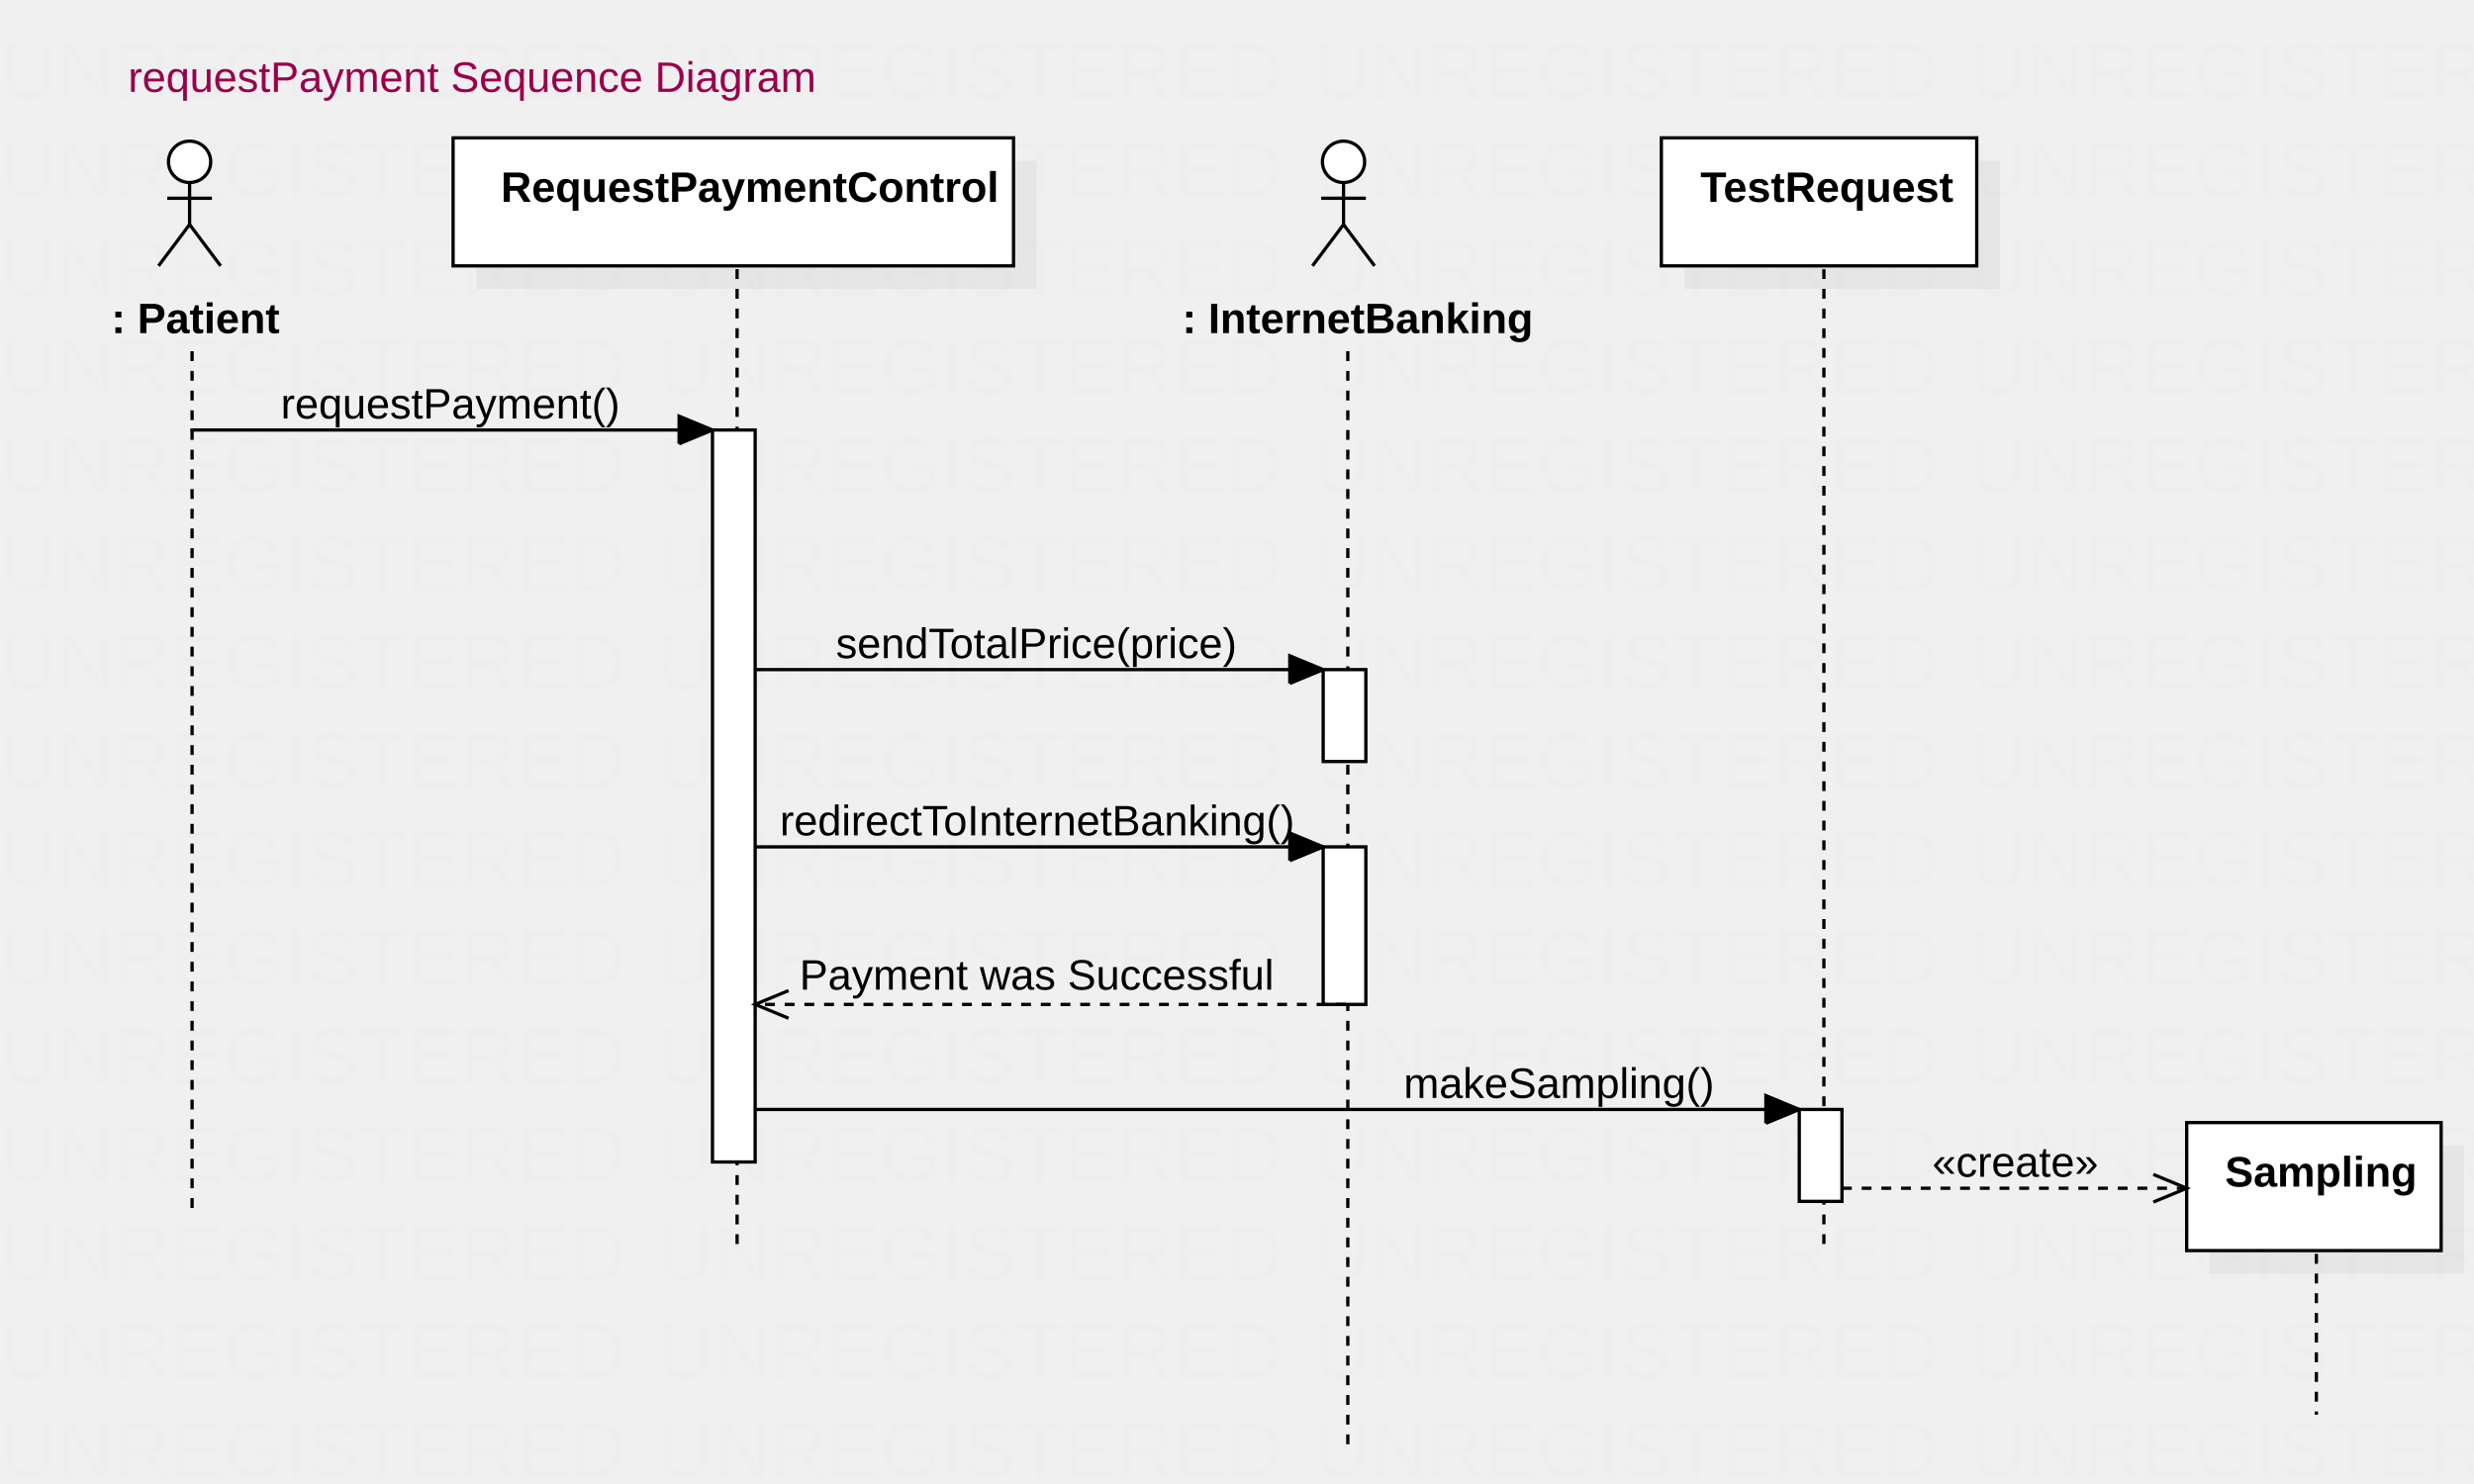
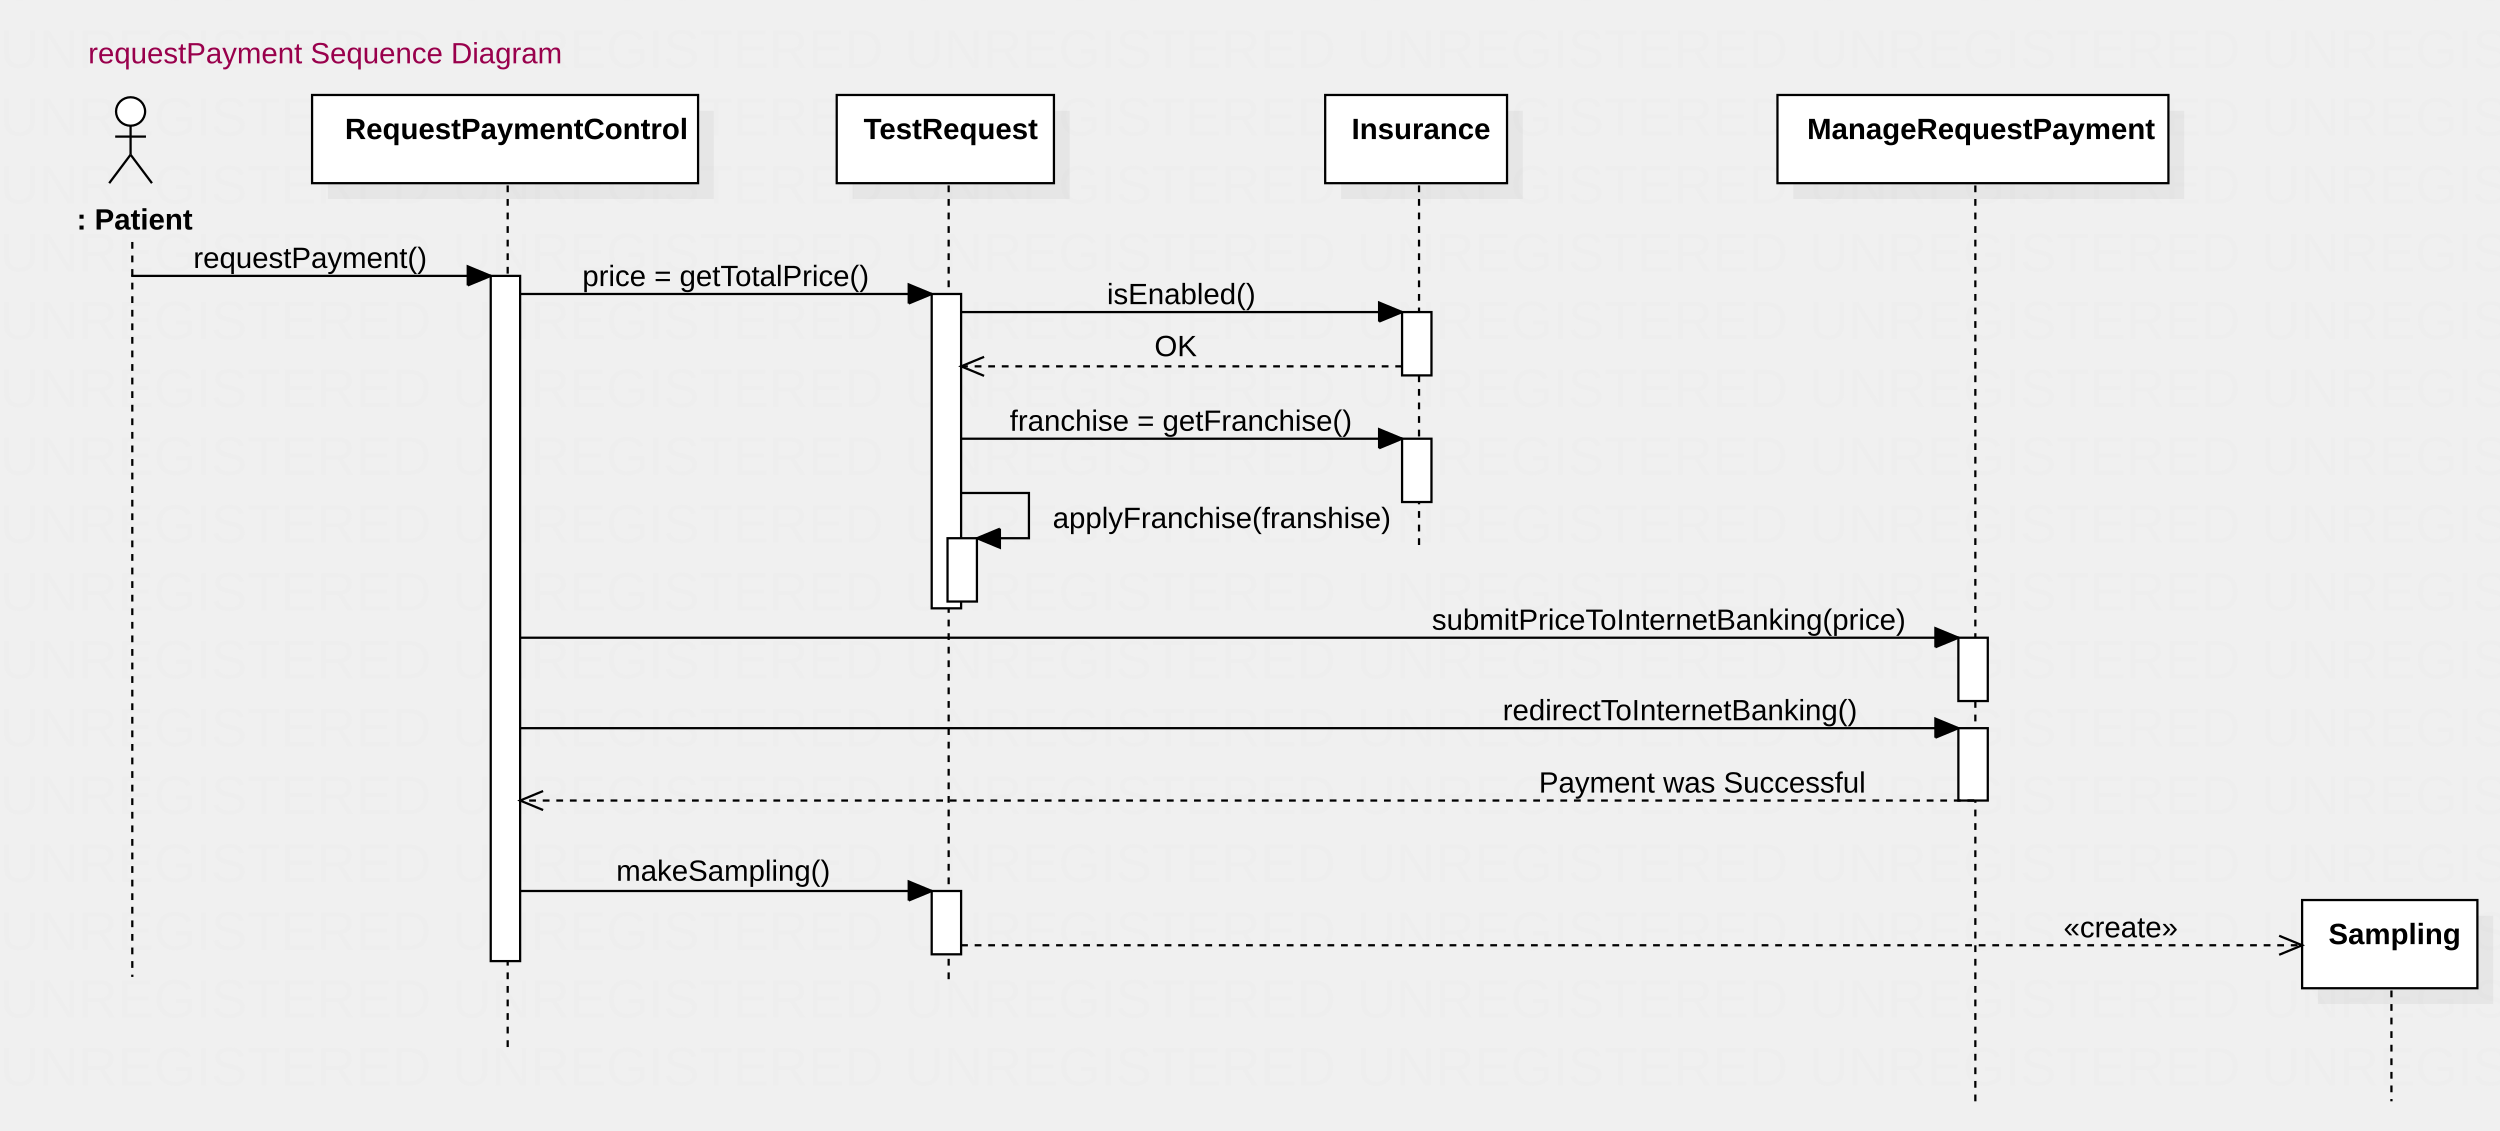
- <svg xmlns="http://www.w3.org/2000/svg" version="1.1" width="753.506" height="452">
+ <svg xmlns="http://www.w3.org/2000/svg" version="1.1" width="1105.506" height="500">
  <defs />
  <g>
    <text fill="#eeeeee" stroke="none" font-family="Arial" font-size="24px" font-style="normal" font-weight="normal" text-decoration="none" x="0" y="0">UNREGISTERED</text>
    <text fill="#eeeeee" stroke="none" font-family="Arial" font-size="24px" font-style="normal" font-weight="normal" text-decoration="none" x="0" y="30">UNREGISTERED</text>
    <text fill="#eeeeee" stroke="none" font-family="Arial" font-size="24px" font-style="normal" font-weight="normal" text-decoration="none" x="0" y="60">UNREGISTERED</text>
    <text fill="#eeeeee" stroke="none" font-family="Arial" font-size="24px" font-style="normal" font-weight="normal" text-decoration="none" x="0" y="90">UNREGISTERED</text>
    <text fill="#eeeeee" stroke="none" font-family="Arial" font-size="24px" font-style="normal" font-weight="normal" text-decoration="none" x="0" y="120">UNREGISTERED</text>
    <text fill="#eeeeee" stroke="none" font-family="Arial" font-size="24px" font-style="normal" font-weight="normal" text-decoration="none" x="0" y="150">UNREGISTERED</text>
    <text fill="#eeeeee" stroke="none" font-family="Arial" font-size="24px" font-style="normal" font-weight="normal" text-decoration="none" x="0" y="180">UNREGISTERED</text>
    <text fill="#eeeeee" stroke="none" font-family="Arial" font-size="24px" font-style="normal" font-weight="normal" text-decoration="none" x="0" y="210">UNREGISTERED</text>
    <text fill="#eeeeee" stroke="none" font-family="Arial" font-size="24px" font-style="normal" font-weight="normal" text-decoration="none" x="0" y="240">UNREGISTERED</text>
    <text fill="#eeeeee" stroke="none" font-family="Arial" font-size="24px" font-style="normal" font-weight="normal" text-decoration="none" x="0" y="270">UNREGISTERED</text>
    <text fill="#eeeeee" stroke="none" font-family="Arial" font-size="24px" font-style="normal" font-weight="normal" text-decoration="none" x="0" y="300">UNREGISTERED</text>
    <text fill="#eeeeee" stroke="none" font-family="Arial" font-size="24px" font-style="normal" font-weight="normal" text-decoration="none" x="0" y="330">UNREGISTERED</text>
    <text fill="#eeeeee" stroke="none" font-family="Arial" font-size="24px" font-style="normal" font-weight="normal" text-decoration="none" x="0" y="360">UNREGISTERED</text>
    <text fill="#eeeeee" stroke="none" font-family="Arial" font-size="24px" font-style="normal" font-weight="normal" text-decoration="none" x="0" y="390">UNREGISTERED</text>
    <text fill="#eeeeee" stroke="none" font-family="Arial" font-size="24px" font-style="normal" font-weight="normal" text-decoration="none" x="0" y="420">UNREGISTERED</text>
    <text fill="#eeeeee" stroke="none" font-family="Arial" font-size="24px" font-style="normal" font-weight="normal" text-decoration="none" x="0" y="450">UNREGISTERED</text>
+     <text fill="#eeeeee" stroke="none" font-family="Arial" font-size="24px" font-style="normal" font-weight="normal" text-decoration="none" x="0" y="480">UNREGISTERED</text>
    <text fill="#eeeeee" stroke="none" font-family="Arial" font-size="24px" font-style="normal" font-weight="normal" text-decoration="none" x="200" y="0">UNREGISTERED</text>
    <text fill="#eeeeee" stroke="none" font-family="Arial" font-size="24px" font-style="normal" font-weight="normal" text-decoration="none" x="200" y="30">UNREGISTERED</text>
    <text fill="#eeeeee" stroke="none" font-family="Arial" font-size="24px" font-style="normal" font-weight="normal" text-decoration="none" x="200" y="60">UNREGISTERED</text>
    <text fill="#eeeeee" stroke="none" font-family="Arial" font-size="24px" font-style="normal" font-weight="normal" text-decoration="none" x="200" y="90">UNREGISTERED</text>
    <text fill="#eeeeee" stroke="none" font-family="Arial" font-size="24px" font-style="normal" font-weight="normal" text-decoration="none" x="200" y="120">UNREGISTERED</text>
    <text fill="#eeeeee" stroke="none" font-family="Arial" font-size="24px" font-style="normal" font-weight="normal" text-decoration="none" x="200" y="150">UNREGISTERED</text>
    <text fill="#eeeeee" stroke="none" font-family="Arial" font-size="24px" font-style="normal" font-weight="normal" text-decoration="none" x="200" y="180">UNREGISTERED</text>
    <text fill="#eeeeee" stroke="none" font-family="Arial" font-size="24px" font-style="normal" font-weight="normal" text-decoration="none" x="200" y="210">UNREGISTERED</text>
    <text fill="#eeeeee" stroke="none" font-family="Arial" font-size="24px" font-style="normal" font-weight="normal" text-decoration="none" x="200" y="240">UNREGISTERED</text>
    <text fill="#eeeeee" stroke="none" font-family="Arial" font-size="24px" font-style="normal" font-weight="normal" text-decoration="none" x="200" y="270">UNREGISTERED</text>
    <text fill="#eeeeee" stroke="none" font-family="Arial" font-size="24px" font-style="normal" font-weight="normal" text-decoration="none" x="200" y="300">UNREGISTERED</text>
    <text fill="#eeeeee" stroke="none" font-family="Arial" font-size="24px" font-style="normal" font-weight="normal" text-decoration="none" x="200" y="330">UNREGISTERED</text>
    <text fill="#eeeeee" stroke="none" font-family="Arial" font-size="24px" font-style="normal" font-weight="normal" text-decoration="none" x="200" y="360">UNREGISTERED</text>
    <text fill="#eeeeee" stroke="none" font-family="Arial" font-size="24px" font-style="normal" font-weight="normal" text-decoration="none" x="200" y="390">UNREGISTERED</text>
    <text fill="#eeeeee" stroke="none" font-family="Arial" font-size="24px" font-style="normal" font-weight="normal" text-decoration="none" x="200" y="420">UNREGISTERED</text>
    <text fill="#eeeeee" stroke="none" font-family="Arial" font-size="24px" font-style="normal" font-weight="normal" text-decoration="none" x="200" y="450">UNREGISTERED</text>
+     <text fill="#eeeeee" stroke="none" font-family="Arial" font-size="24px" font-style="normal" font-weight="normal" text-decoration="none" x="200" y="480">UNREGISTERED</text>
    <text fill="#eeeeee" stroke="none" font-family="Arial" font-size="24px" font-style="normal" font-weight="normal" text-decoration="none" x="400" y="0">UNREGISTERED</text>
    <text fill="#eeeeee" stroke="none" font-family="Arial" font-size="24px" font-style="normal" font-weight="normal" text-decoration="none" x="400" y="30">UNREGISTERED</text>
    <text fill="#eeeeee" stroke="none" font-family="Arial" font-size="24px" font-style="normal" font-weight="normal" text-decoration="none" x="400" y="60">UNREGISTERED</text>
    <text fill="#eeeeee" stroke="none" font-family="Arial" font-size="24px" font-style="normal" font-weight="normal" text-decoration="none" x="400" y="90">UNREGISTERED</text>
    <text fill="#eeeeee" stroke="none" font-family="Arial" font-size="24px" font-style="normal" font-weight="normal" text-decoration="none" x="400" y="120">UNREGISTERED</text>
    <text fill="#eeeeee" stroke="none" font-family="Arial" font-size="24px" font-style="normal" font-weight="normal" text-decoration="none" x="400" y="150">UNREGISTERED</text>
    <text fill="#eeeeee" stroke="none" font-family="Arial" font-size="24px" font-style="normal" font-weight="normal" text-decoration="none" x="400" y="180">UNREGISTERED</text>
    <text fill="#eeeeee" stroke="none" font-family="Arial" font-size="24px" font-style="normal" font-weight="normal" text-decoration="none" x="400" y="210">UNREGISTERED</text>
    <text fill="#eeeeee" stroke="none" font-family="Arial" font-size="24px" font-style="normal" font-weight="normal" text-decoration="none" x="400" y="240">UNREGISTERED</text>
    <text fill="#eeeeee" stroke="none" font-family="Arial" font-size="24px" font-style="normal" font-weight="normal" text-decoration="none" x="400" y="270">UNREGISTERED</text>
    <text fill="#eeeeee" stroke="none" font-family="Arial" font-size="24px" font-style="normal" font-weight="normal" text-decoration="none" x="400" y="300">UNREGISTERED</text>
    <text fill="#eeeeee" stroke="none" font-family="Arial" font-size="24px" font-style="normal" font-weight="normal" text-decoration="none" x="400" y="330">UNREGISTERED</text>
    <text fill="#eeeeee" stroke="none" font-family="Arial" font-size="24px" font-style="normal" font-weight="normal" text-decoration="none" x="400" y="360">UNREGISTERED</text>
    <text fill="#eeeeee" stroke="none" font-family="Arial" font-size="24px" font-style="normal" font-weight="normal" text-decoration="none" x="400" y="390">UNREGISTERED</text>
    <text fill="#eeeeee" stroke="none" font-family="Arial" font-size="24px" font-style="normal" font-weight="normal" text-decoration="none" x="400" y="420">UNREGISTERED</text>
    <text fill="#eeeeee" stroke="none" font-family="Arial" font-size="24px" font-style="normal" font-weight="normal" text-decoration="none" x="400" y="450">UNREGISTERED</text>
+     <text fill="#eeeeee" stroke="none" font-family="Arial" font-size="24px" font-style="normal" font-weight="normal" text-decoration="none" x="400" y="480">UNREGISTERED</text>
    <text fill="#eeeeee" stroke="none" font-family="Arial" font-size="24px" font-style="normal" font-weight="normal" text-decoration="none" x="600" y="0">UNREGISTERED</text>
    <text fill="#eeeeee" stroke="none" font-family="Arial" font-size="24px" font-style="normal" font-weight="normal" text-decoration="none" x="600" y="30">UNREGISTERED</text>
    <text fill="#eeeeee" stroke="none" font-family="Arial" font-size="24px" font-style="normal" font-weight="normal" text-decoration="none" x="600" y="60">UNREGISTERED</text>
    <text fill="#eeeeee" stroke="none" font-family="Arial" font-size="24px" font-style="normal" font-weight="normal" text-decoration="none" x="600" y="90">UNREGISTERED</text>
    <text fill="#eeeeee" stroke="none" font-family="Arial" font-size="24px" font-style="normal" font-weight="normal" text-decoration="none" x="600" y="120">UNREGISTERED</text>
    <text fill="#eeeeee" stroke="none" font-family="Arial" font-size="24px" font-style="normal" font-weight="normal" text-decoration="none" x="600" y="150">UNREGISTERED</text>
    <text fill="#eeeeee" stroke="none" font-family="Arial" font-size="24px" font-style="normal" font-weight="normal" text-decoration="none" x="600" y="180">UNREGISTERED</text>
    <text fill="#eeeeee" stroke="none" font-family="Arial" font-size="24px" font-style="normal" font-weight="normal" text-decoration="none" x="600" y="210">UNREGISTERED</text>
    <text fill="#eeeeee" stroke="none" font-family="Arial" font-size="24px" font-style="normal" font-weight="normal" text-decoration="none" x="600" y="240">UNREGISTERED</text>
    <text fill="#eeeeee" stroke="none" font-family="Arial" font-size="24px" font-style="normal" font-weight="normal" text-decoration="none" x="600" y="270">UNREGISTERED</text>
    <text fill="#eeeeee" stroke="none" font-family="Arial" font-size="24px" font-style="normal" font-weight="normal" text-decoration="none" x="600" y="300">UNREGISTERED</text>
    <text fill="#eeeeee" stroke="none" font-family="Arial" font-size="24px" font-style="normal" font-weight="normal" text-decoration="none" x="600" y="330">UNREGISTERED</text>
    <text fill="#eeeeee" stroke="none" font-family="Arial" font-size="24px" font-style="normal" font-weight="normal" text-decoration="none" x="600" y="360">UNREGISTERED</text>
    <text fill="#eeeeee" stroke="none" font-family="Arial" font-size="24px" font-style="normal" font-weight="normal" text-decoration="none" x="600" y="390">UNREGISTERED</text>
    <text fill="#eeeeee" stroke="none" font-family="Arial" font-size="24px" font-style="normal" font-weight="normal" text-decoration="none" x="600" y="420">UNREGISTERED</text>
    <text fill="#eeeeee" stroke="none" font-family="Arial" font-size="24px" font-style="normal" font-weight="normal" text-decoration="none" x="600" y="450">UNREGISTERED</text>
+     <text fill="#eeeeee" stroke="none" font-family="Arial" font-size="24px" font-style="normal" font-weight="normal" text-decoration="none" x="600" y="480">UNREGISTERED</text>
+     <text fill="#eeeeee" stroke="none" font-family="Arial" font-size="24px" font-style="normal" font-weight="normal" text-decoration="none" x="800" y="0">UNREGISTERED</text>
+     <text fill="#eeeeee" stroke="none" font-family="Arial" font-size="24px" font-style="normal" font-weight="normal" text-decoration="none" x="800" y="30">UNREGISTERED</text>
+     <text fill="#eeeeee" stroke="none" font-family="Arial" font-size="24px" font-style="normal" font-weight="normal" text-decoration="none" x="800" y="60">UNREGISTERED</text>
+     <text fill="#eeeeee" stroke="none" font-family="Arial" font-size="24px" font-style="normal" font-weight="normal" text-decoration="none" x="800" y="90">UNREGISTERED</text>
+     <text fill="#eeeeee" stroke="none" font-family="Arial" font-size="24px" font-style="normal" font-weight="normal" text-decoration="none" x="800" y="120">UNREGISTERED</text>
+     <text fill="#eeeeee" stroke="none" font-family="Arial" font-size="24px" font-style="normal" font-weight="normal" text-decoration="none" x="800" y="150">UNREGISTERED</text>
+     <text fill="#eeeeee" stroke="none" font-family="Arial" font-size="24px" font-style="normal" font-weight="normal" text-decoration="none" x="800" y="180">UNREGISTERED</text>
+     <text fill="#eeeeee" stroke="none" font-family="Arial" font-size="24px" font-style="normal" font-weight="normal" text-decoration="none" x="800" y="210">UNREGISTERED</text>
+     <text fill="#eeeeee" stroke="none" font-family="Arial" font-size="24px" font-style="normal" font-weight="normal" text-decoration="none" x="800" y="240">UNREGISTERED</text>
+     <text fill="#eeeeee" stroke="none" font-family="Arial" font-size="24px" font-style="normal" font-weight="normal" text-decoration="none" x="800" y="270">UNREGISTERED</text>
+     <text fill="#eeeeee" stroke="none" font-family="Arial" font-size="24px" font-style="normal" font-weight="normal" text-decoration="none" x="800" y="300">UNREGISTERED</text>
+     <text fill="#eeeeee" stroke="none" font-family="Arial" font-size="24px" font-style="normal" font-weight="normal" text-decoration="none" x="800" y="330">UNREGISTERED</text>
+     <text fill="#eeeeee" stroke="none" font-family="Arial" font-size="24px" font-style="normal" font-weight="normal" text-decoration="none" x="800" y="360">UNREGISTERED</text>
+     <text fill="#eeeeee" stroke="none" font-family="Arial" font-size="24px" font-style="normal" font-weight="normal" text-decoration="none" x="800" y="390">UNREGISTERED</text>
+     <text fill="#eeeeee" stroke="none" font-family="Arial" font-size="24px" font-style="normal" font-weight="normal" text-decoration="none" x="800" y="420">UNREGISTERED</text>
+     <text fill="#eeeeee" stroke="none" font-family="Arial" font-size="24px" font-style="normal" font-weight="normal" text-decoration="none" x="800" y="450">UNREGISTERED</text>
+     <text fill="#eeeeee" stroke="none" font-family="Arial" font-size="24px" font-style="normal" font-weight="normal" text-decoration="none" x="800" y="480">UNREGISTERED</text>
+     <text fill="#eeeeee" stroke="none" font-family="Arial" font-size="24px" font-style="normal" font-weight="normal" text-decoration="none" x="1000" y="0">UNREGISTERED</text>
+     <text fill="#eeeeee" stroke="none" font-family="Arial" font-size="24px" font-style="normal" font-weight="normal" text-decoration="none" x="1000" y="30">UNREGISTERED</text>
+     <text fill="#eeeeee" stroke="none" font-family="Arial" font-size="24px" font-style="normal" font-weight="normal" text-decoration="none" x="1000" y="60">UNREGISTERED</text>
+     <text fill="#eeeeee" stroke="none" font-family="Arial" font-size="24px" font-style="normal" font-weight="normal" text-decoration="none" x="1000" y="90">UNREGISTERED</text>
+     <text fill="#eeeeee" stroke="none" font-family="Arial" font-size="24px" font-style="normal" font-weight="normal" text-decoration="none" x="1000" y="120">UNREGISTERED</text>
+     <text fill="#eeeeee" stroke="none" font-family="Arial" font-size="24px" font-style="normal" font-weight="normal" text-decoration="none" x="1000" y="150">UNREGISTERED</text>
+     <text fill="#eeeeee" stroke="none" font-family="Arial" font-size="24px" font-style="normal" font-weight="normal" text-decoration="none" x="1000" y="180">UNREGISTERED</text>
+     <text fill="#eeeeee" stroke="none" font-family="Arial" font-size="24px" font-style="normal" font-weight="normal" text-decoration="none" x="1000" y="210">UNREGISTERED</text>
+     <text fill="#eeeeee" stroke="none" font-family="Arial" font-size="24px" font-style="normal" font-weight="normal" text-decoration="none" x="1000" y="240">UNREGISTERED</text>
+     <text fill="#eeeeee" stroke="none" font-family="Arial" font-size="24px" font-style="normal" font-weight="normal" text-decoration="none" x="1000" y="270">UNREGISTERED</text>
+     <text fill="#eeeeee" stroke="none" font-family="Arial" font-size="24px" font-style="normal" font-weight="normal" text-decoration="none" x="1000" y="300">UNREGISTERED</text>
+     <text fill="#eeeeee" stroke="none" font-family="Arial" font-size="24px" font-style="normal" font-weight="normal" text-decoration="none" x="1000" y="330">UNREGISTERED</text>
+     <text fill="#eeeeee" stroke="none" font-family="Arial" font-size="24px" font-style="normal" font-weight="normal" text-decoration="none" x="1000" y="360">UNREGISTERED</text>
+     <text fill="#eeeeee" stroke="none" font-family="Arial" font-size="24px" font-style="normal" font-weight="normal" text-decoration="none" x="1000" y="390">UNREGISTERED</text>
+     <text fill="#eeeeee" stroke="none" font-family="Arial" font-size="24px" font-style="normal" font-weight="normal" text-decoration="none" x="1000" y="420">UNREGISTERED</text>
+     <text fill="#eeeeee" stroke="none" font-family="Arial" font-size="24px" font-style="normal" font-weight="normal" text-decoration="none" x="1000" y="450">UNREGISTERED</text>
+     <text fill="#eeeeee" stroke="none" font-family="Arial" font-size="24px" font-style="normal" font-weight="normal" text-decoration="none" x="1000" y="480">UNREGISTERED</text>
    <g transform="translate(-214,2) scale(1,1)">
      <path fill="#ffffff" stroke="none" d="M 265.314 47.3 C 265.314 43.821 268.193 41 271.743 41 C 275.294 41 278.172 43.821 278.172 47.3 C 278.172 50.779 275.294 53.6 271.743 53.6 C 268.193 53.6 265.314 50.779 265.314 47.3 Z" />
    </g>
    <g transform="translate(-214,2) scale(1,1)">
      <path fill="none" stroke="#000000" d="M 265.314 47.3 C 265.314 43.821 268.193 41 271.743 41 C 275.294 41 278.172 43.821 278.172 47.3 C 278.172 50.779 275.294 53.6 271.743 53.6 C 268.193 53.6 265.314 50.779 265.314 47.3 Z" stroke-miterlimit="10" />
    </g>
    <g transform="translate(-214,2) scale(1,1)">
      <path fill="none" stroke="#000000" d="M 271.743 53.6 L 271.743 66.4" stroke-miterlimit="10" />
    </g>
    <g transform="translate(-214,2) scale(1,1)">
      <path fill="none" stroke="#000000" d="M 264.936 58.4 L 278.551 58.4" stroke-miterlimit="10" />
    </g>
    <g transform="translate(-214,2) scale(1,1)">
      <path fill="none" stroke="#000000" d="M 271.743 66.4 L 262.289 79" stroke-miterlimit="10" />
    </g>
    <g transform="translate(-214,2) scale(1,1)">
      <path fill="none" stroke="#000000" d="M 271.743 66.4 L 281.198 79" stroke-miterlimit="10" />
    </g>
    <g transform="translate(-214,2) scale(1,1)">
      <g>
        <path fill="none" stroke="none" />
        <text fill="#000000" stroke="none" font-family="Arial" font-size="13px" font-style="normal" font-weight="bold" text-decoration="none" x="247.895" y="99.5">: Patient</text>
      </g>
    </g>
    <g transform="translate(-214,2) scale(1,1)">
-       <path fill="none" stroke="#000000" d="M 272.5 105 L 272.5 368" stroke-miterlimit="10" stroke-dasharray="3" />
+       <path fill="none" stroke="#000000" d="M 272.5 105 L 272.5 430" stroke-miterlimit="10" stroke-dasharray="3" />
    </g>
    <g transform="translate(-214,2) scale(1,1)">
      <rect fill="#C0C0C0" stroke="none" x="359" y="47" width="170.69" height="39" opacity="0.2" />
    </g>
    <g transform="translate(-214,2) scale(1,1)">
      <rect fill="#ffffff" stroke="none" x="352" y="40" width="170.69" height="39" />
    </g>
    <g transform="translate(-214,2) scale(1,1)">
      <path fill="none" stroke="#000000" d="M 352 40 L 522.69 40 L 522.69 79 L 352 79 L 352 40 Z Z" stroke-miterlimit="10" />
    </g>
    <g transform="translate(-214,2) scale(1,1)">
      <g>
        <path fill="none" stroke="none" />
        <text fill="#000000" stroke="none" font-family="Arial" font-size="13px" font-style="normal" font-weight="bold" text-decoration="none" x="366.531" y="59.5">RequestPaymentControl</text>
      </g>
    </g>
    <g transform="translate(-214,2) scale(1,1)">
-       <path fill="none" stroke="#000000" d="M 438.5 80 L 438.5 378" stroke-miterlimit="10" stroke-dasharray="3" />
-     </g>
-     <g transform="translate(-214,2) scale(1,1)">
-       <path fill="#ffffff" stroke="none" d="M 616.771 47.3 C 616.771 43.821 619.649 41 623.2 41 C 626.751 41 629.629 43.821 629.629 47.3 C 629.629 50.779 626.751 53.6 623.2 53.6 C 619.649 53.6 616.771 50.779 616.771 47.3 Z" />
-     </g>
-     <g transform="translate(-214,2) scale(1,1)">
-       <path fill="none" stroke="#000000" d="M 616.771 47.3 C 616.771 43.821 619.649 41 623.2 41 C 626.751 41 629.629 43.821 629.629 47.3 C 629.629 50.779 626.751 53.6 623.2 53.6 C 619.649 53.6 616.771 50.779 616.771 47.3 Z" stroke-miterlimit="10" />
-     </g>
-     <g transform="translate(-214,2) scale(1,1)">
-       <path fill="none" stroke="#000000" d="M 623.2 53.6 L 623.2 66.4" stroke-miterlimit="10" />
-     </g>
-     <g transform="translate(-214,2) scale(1,1)">
-       <path fill="none" stroke="#000000" d="M 616.393 58.4 L 630.007 58.4" stroke-miterlimit="10" />
-     </g>
-     <g transform="translate(-214,2) scale(1,1)">
-       <path fill="none" stroke="#000000" d="M 623.2 66.4 L 613.745 79" stroke-miterlimit="10" />
-     </g>
-     <g transform="translate(-214,2) scale(1,1)">
-       <path fill="none" stroke="#000000" d="M 623.2 66.4 L 632.654 79" stroke-miterlimit="10" />
-     </g>
-     <g transform="translate(-214,2) scale(1,1)">
-       <g>
-         <path fill="none" stroke="none" />
-         <text fill="#000000" stroke="none" font-family="Arial" font-size="13px" font-style="normal" font-weight="bold" text-decoration="none" x="574.056" y="99.5">: InternetBanking</text>
-       </g>
-     </g>
-     <g transform="translate(-214,2) scale(1,1)">
-       <path fill="none" stroke="#000000" d="M 624.5 105 L 624.5 440" stroke-miterlimit="10" stroke-dasharray="3" />
-     </g>
-     <g transform="translate(-214,2) scale(1,1)">
-       <rect fill="#C0C0C0" stroke="none" x="887" y="347" width="77.506" height="39" opacity="0.2" />
-     </g>
-     <g transform="translate(-214,2) scale(1,1)">
-       <rect fill="#ffffff" stroke="none" x="880" y="340" width="77.506" height="39" />
-     </g>
-     <g transform="translate(-214,2) scale(1,1)">
-       <path fill="none" stroke="#000000" d="M 880 340 L 957.506 340 L 957.506 379 L 880 379 L 880 340 Z Z" stroke-miterlimit="10" />
-     </g>
-     <g transform="translate(-214,2) scale(1,1)">
-       <g>
-         <path fill="none" stroke="none" />
-         <text fill="#000000" stroke="none" font-family="Arial" font-size="13px" font-style="normal" font-weight="bold" text-decoration="none" x="891.655" y="359.5">Sampling</text>
-       </g>
-     </g>
-     <g transform="translate(-214,2) scale(1,1)">
-       <path fill="none" stroke="#000000" d="M 919.5 380 L 919.5 429" stroke-miterlimit="10" stroke-dasharray="3" />
+       <path fill="none" stroke="#000000" d="M 438.5 80 L 438.5 464" stroke-miterlimit="10" stroke-dasharray="3" />
+     </g>
+     <g transform="translate(-214,2) scale(1,1)">
+       <rect fill="#C0C0C0" stroke="none" x="1239" y="403" width="77.506" height="39" opacity="0.2" />
+     </g>
+     <g transform="translate(-214,2) scale(1,1)">
+       <rect fill="#ffffff" stroke="none" x="1232" y="396" width="77.506" height="39" />
+     </g>
+     <g transform="translate(-214,2) scale(1,1)">
+       <path fill="none" stroke="#000000" d="M 1232 396 L 1309.506 396 L 1309.506 435 L 1232 435 L 1232 396 Z Z" stroke-miterlimit="10" />
+     </g>
+     <g transform="translate(-214,2) scale(1,1)">
+       <g>
+         <path fill="none" stroke="none" />
+         <text fill="#000000" stroke="none" font-family="Arial" font-size="13px" font-style="normal" font-weight="bold" text-decoration="none" x="1243.655" y="415.5">Sampling</text>
+       </g>
+     </g>
+     <g transform="translate(-214,2) scale(1,1)">
+       <path fill="none" stroke="#000000" d="M 1271.5 436 L 1271.5 485" stroke-miterlimit="10" stroke-dasharray="3" />
    </g>
    <g transform="translate(-214,2) scale(1,1)">
      <g>
        <path fill="none" stroke="none" />
        <text fill="#99004c" stroke="none" font-family="Arial" font-size="13px" font-style="normal" font-weight="normal" text-decoration="none" x="253" y="26">requestPayment Sequence Diagram</text>
      </g>
    </g>
    <g transform="translate(-214,2) scale(1,1)">
-       <rect fill="#C0C0C0" stroke="none" x="727" y="47" width="96.054" height="39" opacity="0.2" />
-     </g>
-     <g transform="translate(-214,2) scale(1,1)">
-       <rect fill="#ffffff" stroke="none" x="720" y="40" width="96.054" height="39" />
-     </g>
-     <g transform="translate(-214,2) scale(1,1)">
-       <path fill="none" stroke="#000000" d="M 720 40 L 816.054 40 L 816.054 79 L 720 79 L 720 40 Z Z" stroke-miterlimit="10" />
-     </g>
-     <g transform="translate(-214,2) scale(1,1)">
-       <g>
-         <path fill="none" stroke="none" />
-         <text fill="#000000" stroke="none" font-family="Arial" font-size="13px" font-style="normal" font-weight="bold" text-decoration="none" x="731.896" y="59.5">TestRequest</text>
-       </g>
-     </g>
-     <g transform="translate(-214,2) scale(1,1)">
-       <path fill="none" stroke="#000000" d="M 769.5 80 L 769.5 378" stroke-miterlimit="10" stroke-dasharray="3" />
-     </g>
-     <g transform="translate(-214,2) scale(1,1)">
-       <path fill="none" stroke="#000000" d="M 272 129 L 431 129" stroke-miterlimit="10" />
-     </g>
-     <g transform="translate(-214,2) scale(1,1)">
-       <path fill="#000000" stroke="none" d="M 420.837 133.21 L 431 129 L 420.837 124.79" />
-     </g>
-     <g transform="translate(-214,2) scale(1,1)">
-       <path fill="none" stroke="#000000" d="M 420.837 133.21 L 431 129 L 420.837 124.79 L 420.837 133.21" stroke-miterlimit="10" />
-     </g>
-     <g transform="translate(-214,2) scale(1,1)">
-       <g>
-         <path fill="none" stroke="none" />
-         <text fill="#000000" stroke="none" font-family="Arial" font-size="13px" font-style="normal" font-weight="normal" text-decoration="none" x="299.5" y="125.5">requestPayment()</text>
-       </g>
-     </g>
-     <g transform="translate(-214,2) scale(1,1)">
-       <rect fill="#ffffff" stroke="none" x="431" y="129" width="13" height="223" />
-     </g>
-     <g transform="translate(-214,2) scale(1,1)">
-       <path fill="none" stroke="#000000" d="M 431 129 L 444 129 L 444 352 L 431 352 L 431 129 Z Z" stroke-miterlimit="10" />
-     </g>
-     <g transform="translate(-214,2) scale(1,1)">
-       <path fill="none" stroke="#000000" d="M 444 202 L 617 202" stroke-miterlimit="10" />
-     </g>
-     <g transform="translate(-214,2) scale(1,1)">
-       <path fill="#000000" stroke="none" d="M 606.837 206.21 L 617 202 L 606.837 197.79" />
-     </g>
-     <g transform="translate(-214,2) scale(1,1)">
-       <path fill="none" stroke="#000000" d="M 606.837 206.21 L 617 202 L 606.837 197.79 L 606.837 206.21" stroke-miterlimit="10" />
-     </g>
-     <g transform="translate(-214,2) scale(1,1)">
-       <g>
-         <path fill="none" stroke="none" />
-         <text fill="#000000" stroke="none" font-family="Arial" font-size="13px" font-style="normal" font-weight="normal" text-decoration="none" x="468.592" y="198.5">sendTotalPrice(price)</text>
-       </g>
-     </g>
-     <g transform="translate(-214,2) scale(1,1)">
-       <rect fill="#ffffff" stroke="none" x="617" y="202" width="13" height="28" />
-     </g>
-     <g transform="translate(-214,2) scale(1,1)">
-       <path fill="none" stroke="#000000" d="M 617 202 L 630 202 L 630 230 L 617 230 L 617 202 Z Z" stroke-miterlimit="10" />
-     </g>
-     <g transform="translate(-214,2) scale(1,1)">
-       <path fill="none" stroke="#000000" d="M 444 256 L 617 256" stroke-miterlimit="10" />
-     </g>
-     <g transform="translate(-214,2) scale(1,1)">
-       <path fill="#000000" stroke="none" d="M 606.837 260.21 L 617 256 L 606.837 251.79" />
-     </g>
-     <g transform="translate(-214,2) scale(1,1)">
-       <path fill="none" stroke="#000000" d="M 606.837 260.21 L 617 256 L 606.837 251.79 L 606.837 260.21" stroke-miterlimit="10" />
-     </g>
-     <g transform="translate(-214,2) scale(1,1)">
-       <g>
-         <path fill="none" stroke="none" />
-         <text fill="#000000" stroke="none" font-family="Arial" font-size="13px" font-style="normal" font-weight="normal" text-decoration="none" x="451.5" y="252.5">redirectToInternetBanking()</text>
-       </g>
-     </g>
-     <g transform="translate(-214,2) scale(1,1)">
-       <rect fill="#ffffff" stroke="none" x="617" y="256" width="13" height="48" />
-     </g>
-     <g transform="translate(-214,2) scale(1,1)">
-       <path fill="none" stroke="#000000" d="M 617 256 L 630 256 L 630 304 L 617 304 L 617 256 Z Z" stroke-miterlimit="10" />
-     </g>
-     <g transform="translate(-214,2) scale(1,1)">
-       <path fill="none" stroke="#000000" d="M 624 304 L 444 304" stroke-miterlimit="10" stroke-dasharray="3" />
-     </g>
-     <g transform="translate(-214,2) scale(1,1)">
-       <path fill="none" stroke="#000000" d="M 454.163 299.79 L 444 304 L 454.163 308.21" stroke-miterlimit="10" />
-     </g>
-     <g transform="translate(-214,2) scale(1,1)">
-       <g>
-         <path fill="none" stroke="none" />
-         <text fill="#000000" stroke="none" font-family="Arial" font-size="13px" font-style="normal" font-weight="normal" text-decoration="none" x="457.5" y="299.5">Payment was Successful</text>
-       </g>
-     </g>
-     <g transform="translate(-214,2) scale(1,1)">
-       <path fill="none" stroke="#000000" d="M 444 336 L 762 336" stroke-miterlimit="10" />
-     </g>
-     <g transform="translate(-214,2) scale(1,1)">
-       <path fill="#000000" stroke="none" d="M 751.837 340.21 L 762 336 L 751.837 331.79" />
-     </g>
-     <g transform="translate(-214,2) scale(1,1)">
-       <path fill="none" stroke="#000000" d="M 751.837 340.21 L 762 336 L 751.837 331.79 L 751.837 340.21" stroke-miterlimit="10" />
-     </g>
-     <g transform="translate(-214,2) scale(1,1)">
-       <g>
-         <path fill="none" stroke="none" />
-         <text fill="#000000" stroke="none" font-family="Arial" font-size="13px" font-style="normal" font-weight="normal" text-decoration="none" x="641.5" y="332.5">makeSampling()</text>
-       </g>
-     </g>
-     <g transform="translate(-214,2) scale(1,1)">
-       <rect fill="#ffffff" stroke="none" x="762" y="336" width="13" height="28" />
-     </g>
-     <g transform="translate(-214,2) scale(1,1)">
-       <path fill="none" stroke="#000000" d="M 762 336 L 775 336 L 775 364 L 762 364 L 762 336 Z Z" stroke-miterlimit="10" />
-     </g>
-     <g transform="translate(-214,2) scale(1,1)">
-       <path fill="none" stroke="#000000" d="M 775 360 L 880 360" stroke-miterlimit="10" stroke-dasharray="3" />
-     </g>
-     <g transform="translate(-214,2) scale(1,1)">
-       <path fill="none" stroke="#000000" d="M 869.837 364.21 L 880 360 L 869.837 355.79" stroke-miterlimit="10" />
-     </g>
-     <g transform="translate(-214,2) scale(1,1)">
-       <g>
-         <path fill="none" stroke="none" />
-         <text fill="#000000" stroke="none" font-family="Arial" font-size="13px" font-style="normal" font-weight="normal" text-decoration="none" x="802.5" y="356.5">«create»</text>
+       <rect fill="#C0C0C0" stroke="none" x="591" y="47" width="96.054" height="39" opacity="0.2" />
+     </g>
+     <g transform="translate(-214,2) scale(1,1)">
+       <rect fill="#ffffff" stroke="none" x="584" y="40" width="96.054" height="39" />
+     </g>
+     <g transform="translate(-214,2) scale(1,1)">
+       <path fill="none" stroke="#000000" d="M 584 40 L 680.054 40 L 680.054 79 L 584 79 L 584 40 Z Z" stroke-miterlimit="10" />
+     </g>
+     <g transform="translate(-214,2) scale(1,1)">
+       <g>
+         <path fill="none" stroke="none" />
+         <text fill="#000000" stroke="none" font-family="Arial" font-size="13px" font-style="normal" font-weight="bold" text-decoration="none" x="595.896" y="59.5">TestRequest</text>
+       </g>
+     </g>
+     <g transform="translate(-214,2) scale(1,1)">
+       <path fill="none" stroke="#000000" d="M 633.5 80 L 633.5 434" stroke-miterlimit="10" stroke-dasharray="3" />
+     </g>
+     <g transform="translate(-214,2) scale(1,1)">
+       <rect fill="#C0C0C0" stroke="none" x="1007" y="47" width="172.88" height="39" opacity="0.2" />
+     </g>
+     <g transform="translate(-214,2) scale(1,1)">
+       <rect fill="#ffffff" stroke="none" x="1000" y="40" width="172.88" height="39" />
+     </g>
+     <g transform="translate(-214,2) scale(1,1)">
+       <path fill="none" stroke="#000000" d="M 1000 40 L 1172.88 40 L 1172.88 79 L 1000 79 L 1000 40 Z Z" stroke-miterlimit="10" />
+     </g>
+     <g transform="translate(-214,2) scale(1,1)">
+       <g>
+         <path fill="none" stroke="none" />
+         <text fill="#000000" stroke="none" font-family="Arial" font-size="13px" font-style="normal" font-weight="bold" text-decoration="none" x="1013.09" y="59.5">ManageRequestPayment</text>
+       </g>
+     </g>
+     <g transform="translate(-214,2) scale(1,1)">
+       <path fill="none" stroke="#000000" d="M 1087.5 80 L 1087.5 488" stroke-miterlimit="10" stroke-dasharray="3" />
+     </g>
+     <g transform="translate(-214,2) scale(1,1)">
+       <rect fill="#C0C0C0" stroke="none" x="807" y="47" width="80.414" height="39" opacity="0.2" />
+     </g>
+     <g transform="translate(-214,2) scale(1,1)">
+       <rect fill="#ffffff" stroke="none" x="800" y="40" width="80.414" height="39" />
+     </g>
+     <g transform="translate(-214,2) scale(1,1)">
+       <path fill="none" stroke="#000000" d="M 800 40 L 880.414 40 L 880.414 79 L 800 79 L 800 40 Z Z" stroke-miterlimit="10" />
+     </g>
+     <g transform="translate(-214,2) scale(1,1)">
+       <g>
+         <path fill="none" stroke="none" />
+         <text fill="#000000" stroke="none" font-family="Arial" font-size="13px" font-style="normal" font-weight="bold" text-decoration="none" x="811.661" y="59.5">Insurance</text>
+       </g>
+     </g>
+     <g transform="translate(-214,2) scale(1,1)">
+       <path fill="none" stroke="#000000" d="M 841.5 80 L 841.5 242" stroke-miterlimit="10" stroke-dasharray="3" />
+     </g>
+     <g transform="translate(-214,2) scale(1,1)">
+       <path fill="none" stroke="#000000" d="M 272 120 L 431 120" stroke-miterlimit="10" />
+     </g>
+     <g transform="translate(-214,2) scale(1,1)">
+       <path fill="#000000" stroke="none" d="M 420.837 124.21 L 431 120 L 420.837 115.79" />
+     </g>
+     <g transform="translate(-214,2) scale(1,1)">
+       <path fill="none" stroke="#000000" d="M 420.837 124.21 L 431 120 L 420.837 115.79 L 420.837 124.21" stroke-miterlimit="10" />
+     </g>
+     <g transform="translate(-214,2) scale(1,1)">
+       <g>
+         <path fill="none" stroke="none" />
+         <text fill="#000000" stroke="none" font-family="Arial" font-size="13px" font-style="normal" font-weight="normal" text-decoration="none" x="299.5" y="116.5">requestPayment()</text>
+       </g>
+     </g>
+     <g transform="translate(-214,2) scale(1,1)">
+       <rect fill="#ffffff" stroke="none" x="431" y="120" width="13" height="303" />
+     </g>
+     <g transform="translate(-214,2) scale(1,1)">
+       <path fill="none" stroke="#000000" d="M 431 120 L 444 120 L 444 423 L 431 423 L 431 120 Z Z" stroke-miterlimit="10" />
+     </g>
+     <g transform="translate(-214,2) scale(1,1)">
+       <path fill="none" stroke="#000000" d="M 444 128 L 626 128" stroke-miterlimit="10" />
+     </g>
+     <g transform="translate(-214,2) scale(1,1)">
+       <path fill="#000000" stroke="none" d="M 615.837 132.21 L 626 128 L 615.837 123.79" />
+     </g>
+     <g transform="translate(-214,2) scale(1,1)">
+       <path fill="none" stroke="#000000" d="M 615.837 132.21 L 626 128 L 615.837 123.79 L 615.837 132.21" stroke-miterlimit="10" />
+     </g>
+     <g transform="translate(-214,2) scale(1,1)">
+       <g>
+         <path fill="none" stroke="none" />
+         <text fill="#000000" stroke="none" font-family="Arial" font-size="13px" font-style="normal" font-weight="normal" text-decoration="none" x="471.5" y="124.5">price = getTotalPrice()</text>
+       </g>
+     </g>
+     <g transform="translate(-214,2) scale(1,1)">
+       <rect fill="#ffffff" stroke="none" x="626" y="128" width="13" height="139" />
+     </g>
+     <g transform="translate(-214,2) scale(1,1)">
+       <path fill="none" stroke="#000000" d="M 626 128 L 639 128 L 639 267 L 626 267 L 626 128 Z Z" stroke-miterlimit="10" />
+     </g>
+     <g transform="translate(-214,2) scale(1,1)">
+       <path fill="none" stroke="#000000" d="M 639 136 L 834 136" stroke-miterlimit="10" />
+     </g>
+     <g transform="translate(-214,2) scale(1,1)">
+       <path fill="#000000" stroke="none" d="M 823.837 140.21 L 834 136 L 823.837 131.79" />
+     </g>
+     <g transform="translate(-214,2) scale(1,1)">
+       <path fill="none" stroke="#000000" d="M 823.837 140.21 L 834 136 L 823.837 131.79 L 823.837 140.21" stroke-miterlimit="10" />
+     </g>
+     <g transform="translate(-214,2) scale(1,1)">
+       <g>
+         <path fill="none" stroke="none" />
+         <text fill="#000000" stroke="none" font-family="Arial" font-size="13px" font-style="normal" font-weight="normal" text-decoration="none" x="703.5" y="132.5">isEnabled()</text>
+       </g>
+     </g>
+     <g transform="translate(-214,2) scale(1,1)">
+       <rect fill="#ffffff" stroke="none" x="834" y="136" width="13" height="28" />
+     </g>
+     <g transform="translate(-214,2) scale(1,1)">
+       <path fill="none" stroke="#000000" d="M 834 136 L 847 136 L 847 164 L 834 164 L 834 136 Z Z" stroke-miterlimit="10" />
+     </g>
+     <g transform="translate(-214,2) scale(1,1)">
+       <path fill="none" stroke="#000000" d="M 834 160 L 639 160" stroke-miterlimit="10" stroke-dasharray="3" />
+     </g>
+     <g transform="translate(-214,2) scale(1,1)">
+       <path fill="none" stroke="#000000" d="M 649.163 155.79 L 639 160 L 649.163 164.21" stroke-miterlimit="10" />
+     </g>
+     <g transform="translate(-214,2) scale(1,1)">
+       <g>
+         <path fill="none" stroke="none" />
+         <text fill="#000000" stroke="none" font-family="Arial" font-size="13px" font-style="normal" font-weight="normal" text-decoration="none" x="724.5" y="155.5">OK</text>
+       </g>
+     </g>
+     <g transform="translate(-214,2) scale(1,1)">
+       <path fill="none" stroke="#000000" d="M 639 192 L 834 192" stroke-miterlimit="10" />
+     </g>
+     <g transform="translate(-214,2) scale(1,1)">
+       <path fill="#000000" stroke="none" d="M 823.837 196.21 L 834 192 L 823.837 187.79" />
+     </g>
+     <g transform="translate(-214,2) scale(1,1)">
+       <path fill="none" stroke="#000000" d="M 823.837 196.21 L 834 192 L 823.837 187.79 L 823.837 196.21" stroke-miterlimit="10" />
+     </g>
+     <g transform="translate(-214,2) scale(1,1)">
+       <g>
+         <path fill="none" stroke="none" />
+         <text fill="#000000" stroke="none" font-family="Arial" font-size="13px" font-style="normal" font-weight="normal" text-decoration="none" x="660.5" y="188.5">franchise = getFranchise()</text>
+       </g>
+     </g>
+     <g transform="translate(-214,2) scale(1,1)">
+       <rect fill="#ffffff" stroke="none" x="834" y="192" width="13" height="28" />
+     </g>
+     <g transform="translate(-214,2) scale(1,1)">
+       <path fill="none" stroke="#000000" d="M 834 192 L 847 192 L 847 220 L 834 220 L 834 192 Z Z" stroke-miterlimit="10" />
+     </g>
+     <g transform="translate(-214,2) scale(1,1)">
+       <path fill="none" stroke="#000000" d="M 639 216 L 669 216 L 669 236 L 646 236" stroke-miterlimit="10" />
+     </g>
+     <g transform="translate(-214,2) scale(1,1)">
+       <path fill="#000000" stroke="none" d="M 656.163 231.79 L 646 236 L 656.163 240.21" />
+     </g>
+     <g transform="translate(-214,2) scale(1,1)">
+       <path fill="none" stroke="#000000" d="M 656.163 231.79 L 646 236 L 656.163 240.21 L 656.163 231.79" stroke-miterlimit="10" />
+     </g>
+     <g transform="translate(-214,2) scale(1,1)">
+       <g>
+         <path fill="none" stroke="none" />
+         <text fill="#000000" stroke="none" font-family="Arial" font-size="13px" font-style="normal" font-weight="normal" text-decoration="none" x="679.5" y="231.5">applyFranchise(franshise)</text>
+       </g>
+     </g>
+     <g transform="translate(-214,2) scale(1,1)">
+       <rect fill="#ffffff" stroke="none" x="633" y="236" width="13" height="28" />
+     </g>
+     <g transform="translate(-214,2) scale(1,1)">
+       <path fill="none" stroke="#000000" d="M 633 236 L 646 236 L 646 264 L 633 264 L 633 236 Z Z" stroke-miterlimit="10" />
+     </g>
+     <g transform="translate(-214,2) scale(1,1)">
+       <path fill="none" stroke="#000000" d="M 444 280 L 1080 280" stroke-miterlimit="10" />
+     </g>
+     <g transform="translate(-214,2) scale(1,1)">
+       <path fill="#000000" stroke="none" d="M 1069.837 284.21 L 1080 280 L 1069.837 275.79" />
+     </g>
+     <g transform="translate(-214,2) scale(1,1)">
+       <path fill="none" stroke="#000000" d="M 1069.837 284.21 L 1080 280 L 1069.837 275.79 L 1069.837 284.21" stroke-miterlimit="10" />
+     </g>
+     <g transform="translate(-214,2) scale(1,1)">
+       <g>
+         <path fill="none" stroke="none" />
+         <text fill="#000000" stroke="none" font-family="Arial" font-size="13px" font-style="normal" font-weight="normal" text-decoration="none" x="847.18" y="276.5">submitPriceToInternetBanking(price)</text>
+       </g>
+     </g>
+     <g transform="translate(-214,2) scale(1,1)">
+       <rect fill="#ffffff" stroke="none" x="1080" y="280" width="13" height="28" />
+     </g>
+     <g transform="translate(-214,2) scale(1,1)">
+       <path fill="none" stroke="#000000" d="M 1080 280 L 1093 280 L 1093 308 L 1080 308 L 1080 280 Z Z" stroke-miterlimit="10" />
+     </g>
+     <g transform="translate(-214,2) scale(1,1)">
+       <path fill="none" stroke="#000000" d="M 444 320 L 1080 320" stroke-miterlimit="10" />
+     </g>
+     <g transform="translate(-214,2) scale(1,1)">
+       <path fill="#000000" stroke="none" d="M 1069.837 324.21 L 1080 320 L 1069.837 315.79" />
+     </g>
+     <g transform="translate(-214,2) scale(1,1)">
+       <path fill="none" stroke="#000000" d="M 1069.837 324.21 L 1080 320 L 1069.837 315.79 L 1069.837 324.21" stroke-miterlimit="10" />
+     </g>
+     <g transform="translate(-214,2) scale(1,1)">
+       <g>
+         <path fill="none" stroke="none" />
+         <text fill="#000000" stroke="none" font-family="Arial" font-size="13px" font-style="normal" font-weight="normal" text-decoration="none" x="878.5" y="316.5">redirectToInternetBanking()</text>
+       </g>
+     </g>
+     <g transform="translate(-214,2) scale(1,1)">
+       <rect fill="#ffffff" stroke="none" x="1080" y="320" width="13" height="32" />
+     </g>
+     <g transform="translate(-214,2) scale(1,1)">
+       <path fill="none" stroke="#000000" d="M 1080 320 L 1093 320 L 1093 352 L 1080 352 L 1080 320 Z Z" stroke-miterlimit="10" />
+     </g>
+     <g transform="translate(-214,2) scale(1,1)">
+       <path fill="none" stroke="#000000" d="M 1087 352 L 444 352" stroke-miterlimit="10" stroke-dasharray="3" />
+     </g>
+     <g transform="translate(-214,2) scale(1,1)">
+       <path fill="none" stroke="#000000" d="M 454.163 347.79 L 444 352 L 454.163 356.21" stroke-miterlimit="10" />
+     </g>
+     <g transform="translate(-214,2) scale(1,1)">
+       <g>
+         <path fill="none" stroke="none" />
+         <text fill="#000000" stroke="none" font-family="Arial" font-size="13px" font-style="normal" font-weight="normal" text-decoration="none" x="894.5" y="348.5">Payment was Successful</text>
+       </g>
+     </g>
+     <g transform="translate(-214,2) scale(1,1)">
+       <path fill="none" stroke="#000000" d="M 444 392 L 626 392" stroke-miterlimit="10" />
+     </g>
+     <g transform="translate(-214,2) scale(1,1)">
+       <path fill="#000000" stroke="none" d="M 615.837 396.21 L 626 392 L 615.837 387.79" />
+     </g>
+     <g transform="translate(-214,2) scale(1,1)">
+       <path fill="none" stroke="#000000" d="M 615.837 396.21 L 626 392 L 615.837 387.79 L 615.837 396.21" stroke-miterlimit="10" />
+     </g>
+     <g transform="translate(-214,2) scale(1,1)">
+       <g>
+         <path fill="none" stroke="none" />
+         <text fill="#000000" stroke="none" font-family="Arial" font-size="13px" font-style="normal" font-weight="normal" text-decoration="none" x="486.5" y="387.5">makeSampling()</text>
+       </g>
+     </g>
+     <g transform="translate(-214,2) scale(1,1)">
+       <rect fill="#ffffff" stroke="none" x="626" y="392" width="13" height="28" />
+     </g>
+     <g transform="translate(-214,2) scale(1,1)">
+       <path fill="none" stroke="#000000" d="M 626 392 L 639 392 L 639 420 L 626 420 L 626 392 Z Z" stroke-miterlimit="10" />
+     </g>
+     <g transform="translate(-214,2) scale(1,1)">
+       <path fill="none" stroke="#000000" d="M 639 416 L 1232 416" stroke-miterlimit="10" stroke-dasharray="3" />
+     </g>
+     <g transform="translate(-214,2) scale(1,1)">
+       <path fill="none" stroke="#000000" d="M 1221.837 420.21 L 1232 416 L 1221.837 411.79" stroke-miterlimit="10" />
+     </g>
+     <g transform="translate(-214,2) scale(1,1)">
+       <g>
+         <path fill="none" stroke="none" />
+         <text fill="#000000" stroke="none" font-family="Arial" font-size="13px" font-style="normal" font-weight="normal" text-decoration="none" x="1126.5" y="412.5">«create»</text>
      </g>
    </g>
  </g>
</svg>
